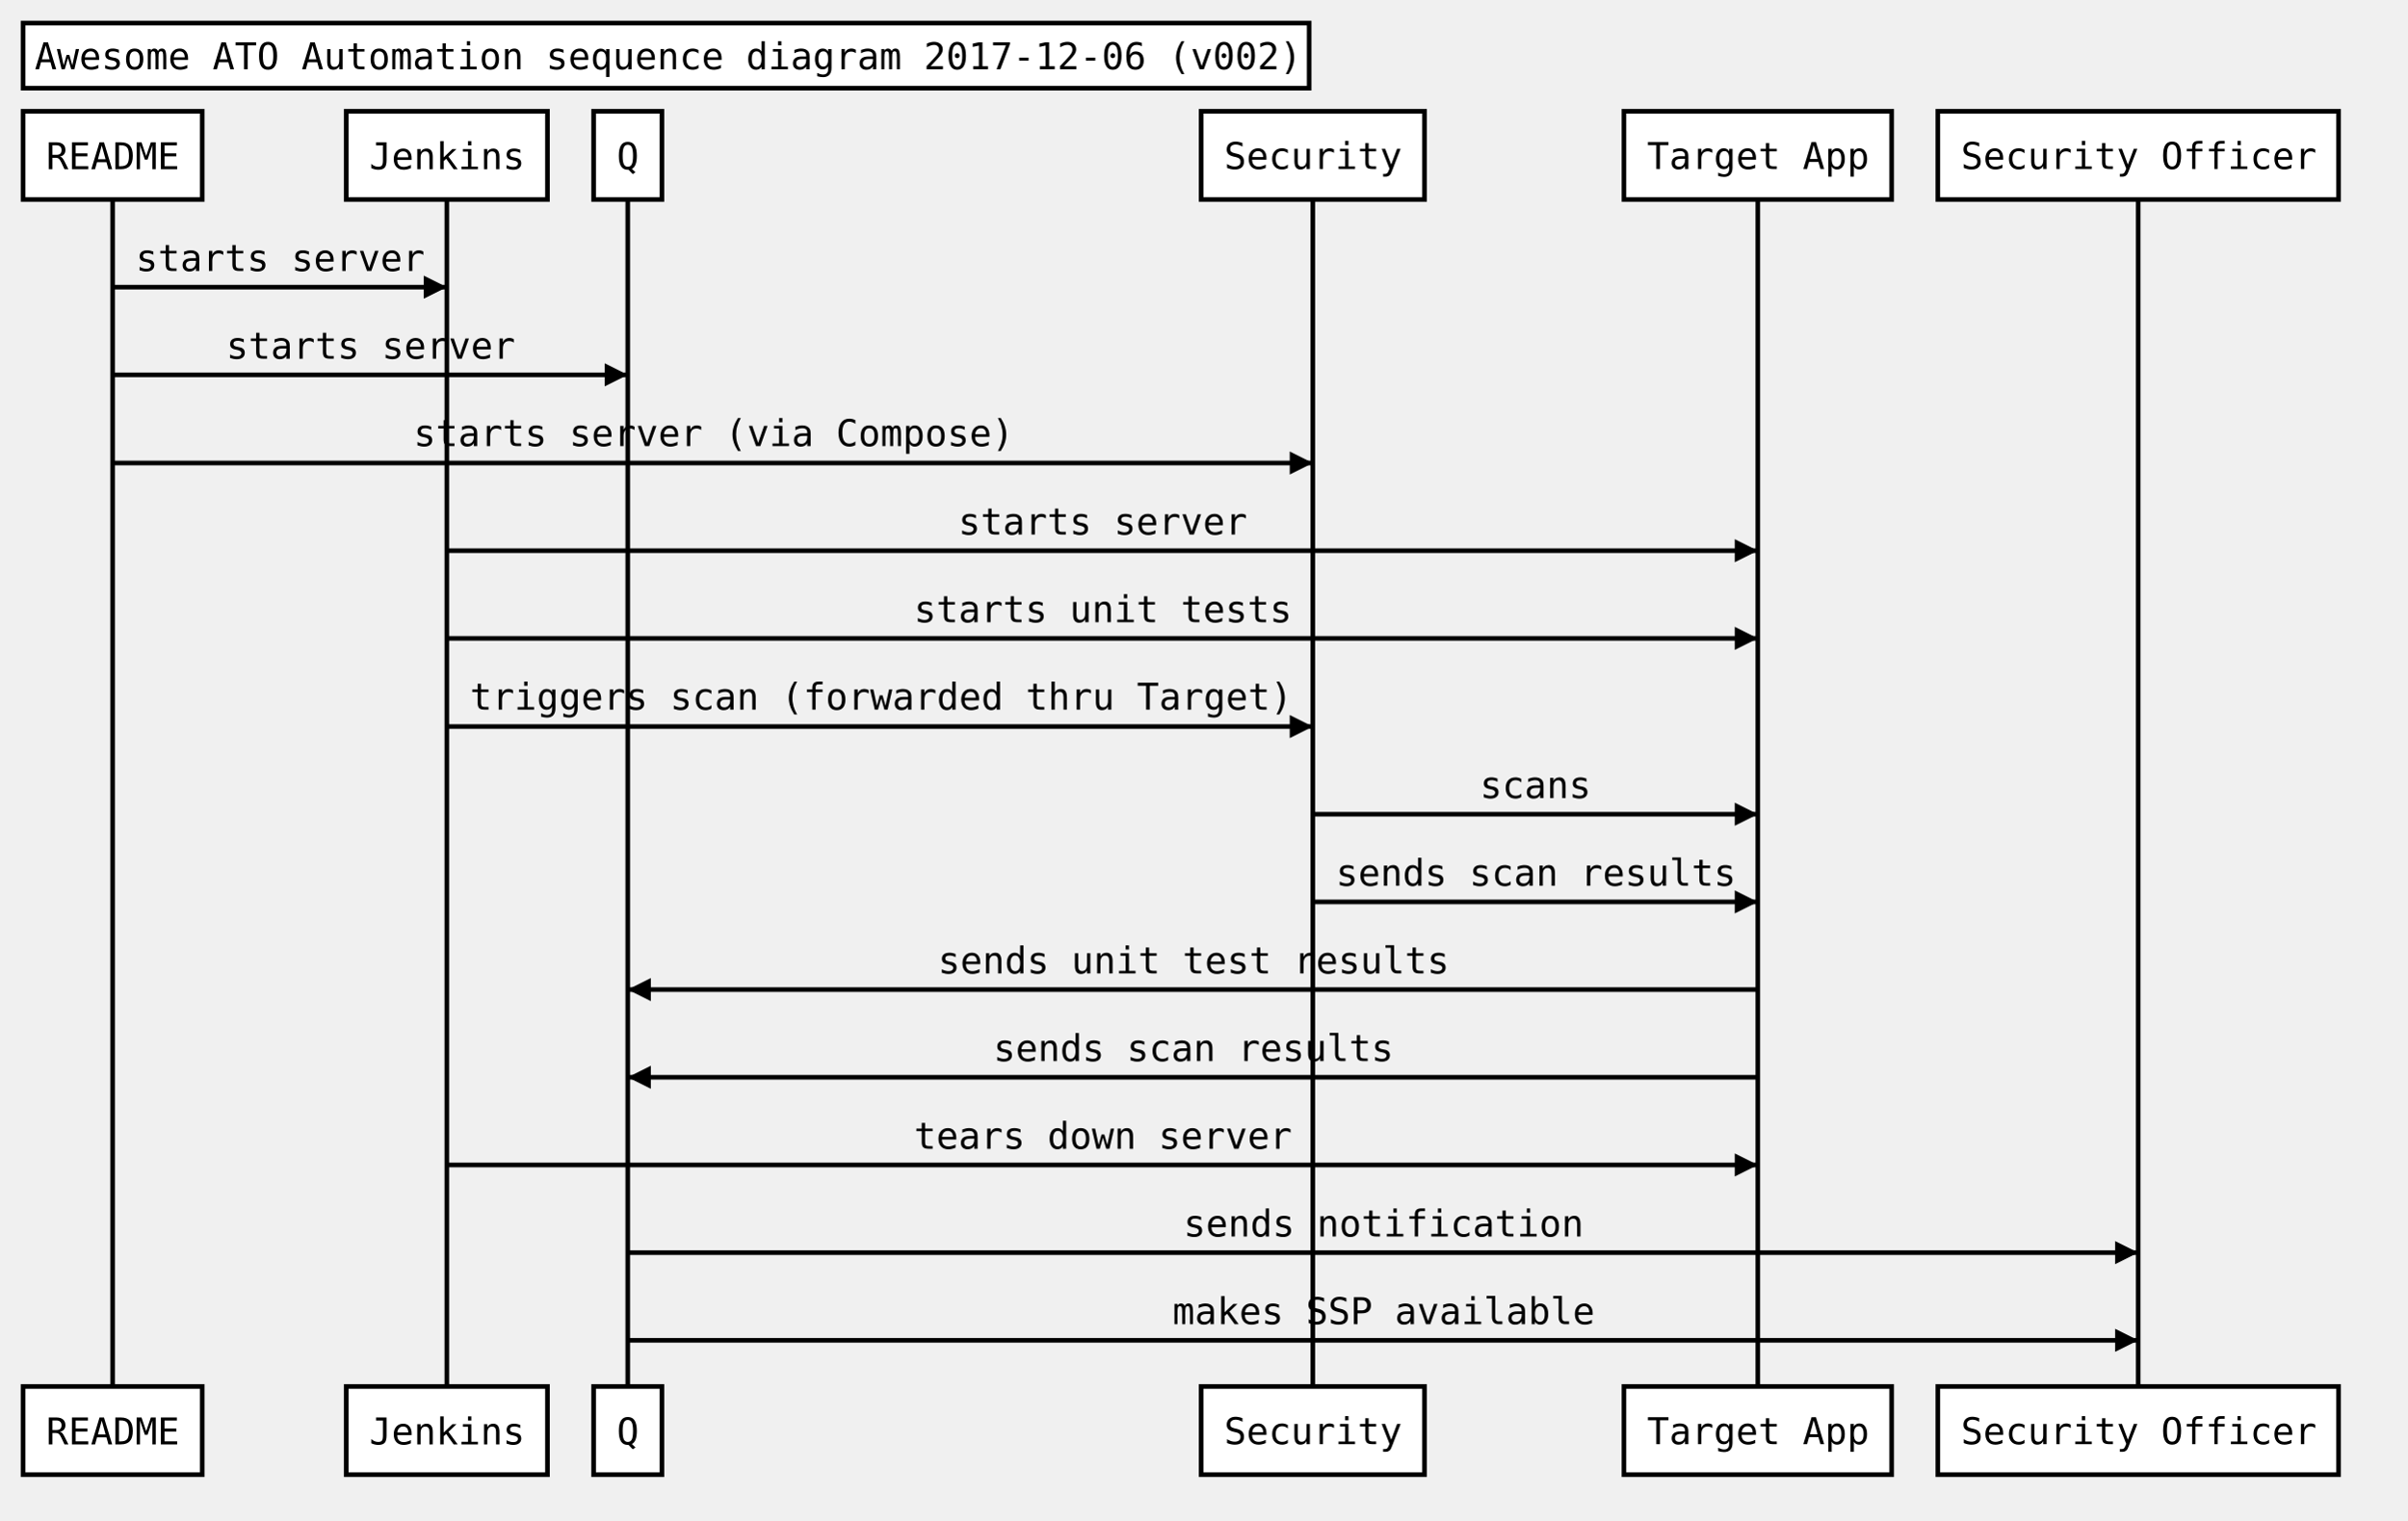
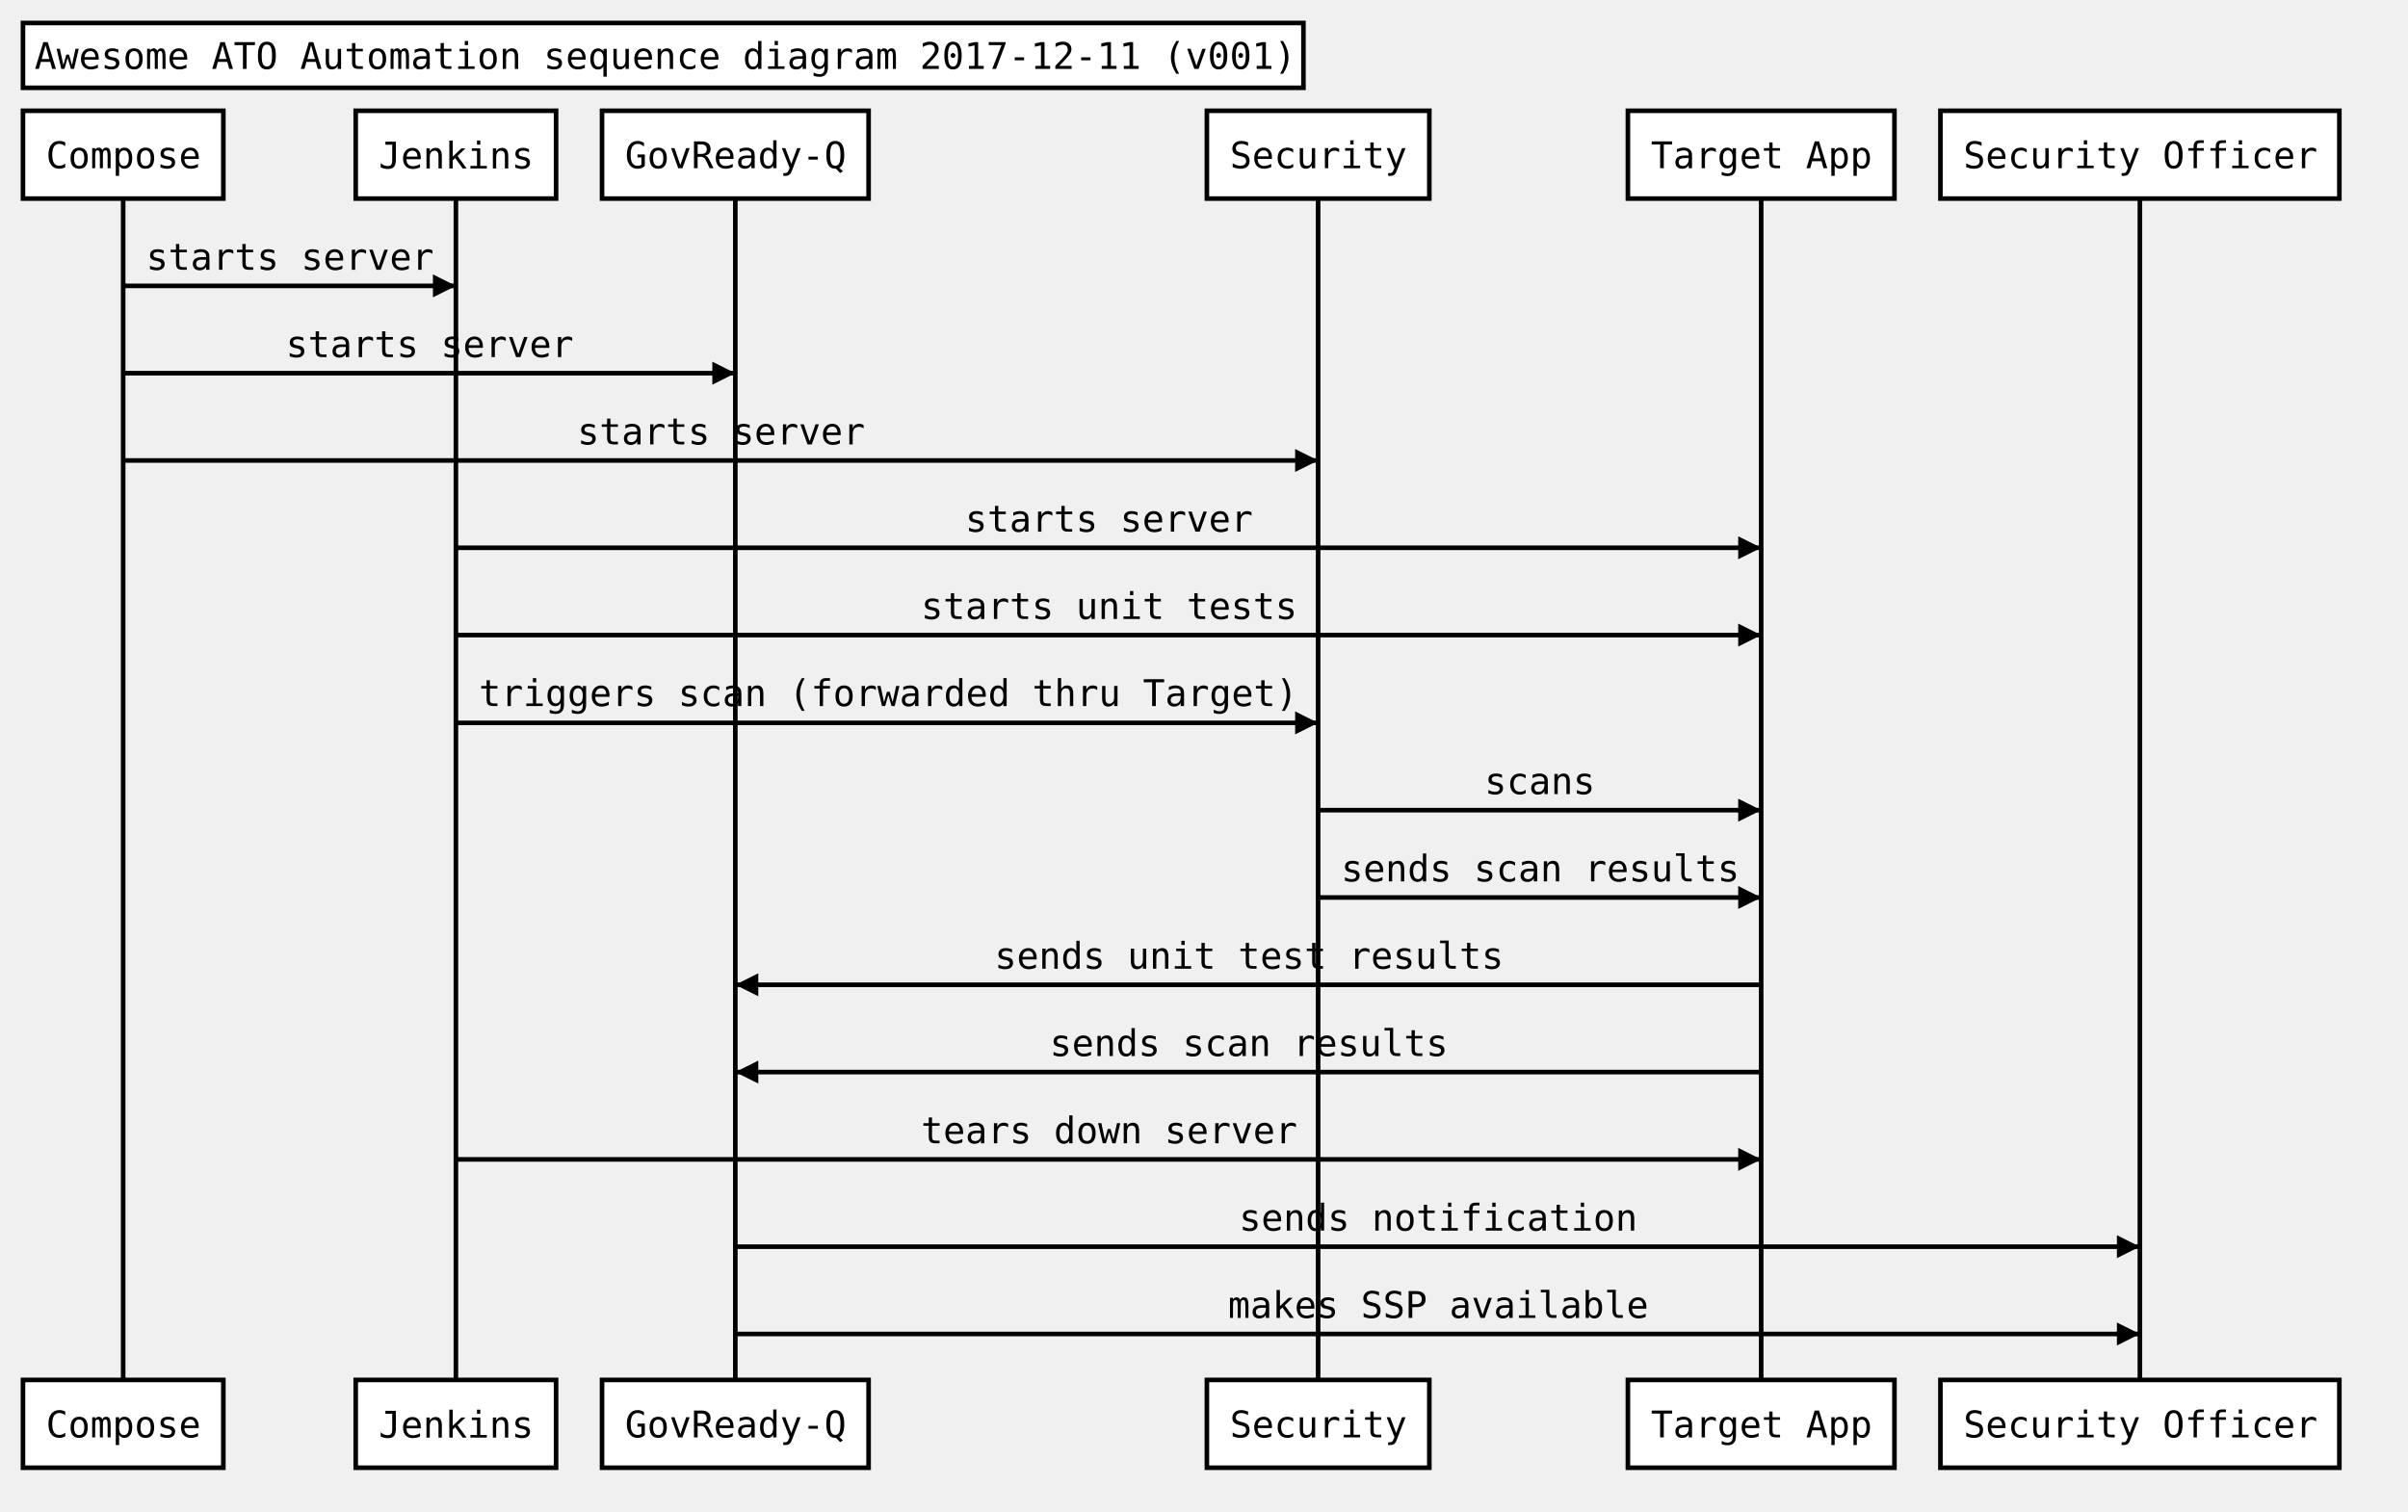
- <svg xmlns="http://www.w3.org/2000/svg" width="1043" height="659">
-   <source>Title:Awesome ATO Automation sequence diagram 2017-12-06 (v002)
- README-&gt;Jenkins:starts server
- README-&gt;Q:starts server
- README-&gt;Security:starts server (via Compose)
+ <svg xmlns="http://www.w3.org/2000/svg" width="1048" height="658">
+   <source>Title:Awesome ATO Automation sequence diagram 2017-12-11 (v001)
+ Compose-&gt;Jenkins:starts server
+ Compose-&gt;GovReady‐Q:starts server
+ Compose-&gt;Security:starts server
Jenkins-&gt;Target App:starts server
Jenkins-&gt;Target App:starts unit tests
Jenkins-&gt;Security:triggers scan (forwarded thru Target)
Security-&gt;Target App:scans
Security-&gt;Target App:sends scan results
- Target App-&gt;Q:sends unit test results
- Target App-&gt;Q:sends scan results
+ Target App-&gt;GovReady‐Q:sends unit test results
+ Target App-&gt;GovReady‐Q:sends scan results
Jenkins-&gt;Target App:tears down server
- Q-&gt;Security Officer:sends notification
- Q-&gt;Security Officer:makes SSP available</source>
+ GovReady‐Q-&gt;Security Officer:sends notification
+ GovReady‐Q-&gt;Security Officer:makes SSP available</source>
  <defs>
    <marker viewBox="0 0 5 5" markerWidth="5" markerHeight="5" orient="auto" refX="5" refY="2.5" id="markerArrowBlock">
      <path d="M 0 0 L 5 2.5 L 0 5 z" />
    </marker>
    <marker viewBox="0 0 9.6 16" markerWidth="4" markerHeight="16" orient="auto" refX="9.6" refY="8" id="markerArrowOpen">
      <path d="M 9.6,8 1.92,16 0,13.7 5.76,8 0,2.286 1.92,0 9.6,8 z" />
    </marker>
  </defs>
  <g class="title">
    <rect x="10" y="10" width="557.281" height="28.219" stroke="#000000" fill="#ffffff" style="stroke-width: 2;" />
    <text x="15" y="30" style="font-size: 16px; font-family: &quot;Andale Mono&quot;, monospace;">
-       <tspan x="15">Awesome ATO Automation sequence diagram 2017-12-06 (v002)</tspan>
+       <tspan x="15">Awesome ATO Automation sequence diagram 2017-12-11 (v001)</tspan>
    </text>
  </g>
  <g class="actor">
-     <rect x="10" y="48.219" width="77.609" height="38.219" stroke="#000000" fill="#ffffff" style="stroke-width: 2;" />
-     <text x="20" y="73.328" style="font-size: 16px; font-family: &quot;Andale Mono&quot;, monospace;">
-       <tspan x="20">README</tspan>
+     <rect x="10" y="48.219" width="87.203" height="38.219" stroke="#000000" fill="#ffffff" style="stroke-width: 2;" />
+     <text x="20" y="73.219" style="font-size: 16px; font-family: &quot;Andale Mono&quot;, monospace;">
+       <tspan x="20">Compose</tspan>
    </text>
  </g>
  <g class="actor">
-     <rect x="10" y="600.875" width="77.609" height="38.219" stroke="#000000" fill="#ffffff" style="stroke-width: 2;" />
-     <text x="20" y="625.984" style="font-size: 16px; font-family: &quot;Andale Mono&quot;, monospace;">
-       <tspan x="20">README</tspan>
+     <rect x="10" y="600.656" width="87.203" height="38.219" stroke="#000000" fill="#ffffff" style="stroke-width: 2;" />
+     <text x="20" y="625.656" style="font-size: 16px; font-family: &quot;Andale Mono&quot;, monospace;">
+       <tspan x="20">Compose</tspan>
    </text>
  </g>
-   <line x1="48.805" x2="48.805" y1="86.438" y2="600.875" stroke="#000000" fill="none" style="stroke-width: 2;" />
+   <line x1="53.602" x2="53.602" y1="86.438" y2="600.656" stroke="#000000" fill="none" style="stroke-width: 2;" />
  <g class="actor">
-     <rect x="150.016" y="48.219" width="87.203" height="38.219" stroke="#000000" fill="#ffffff" style="stroke-width: 2;" />
-     <text x="160.016" y="73.328" style="font-size: 16px; font-family: &quot;Andale Mono&quot;, monospace;">
-       <tspan x="160.016">Jenkins</tspan>
+     <rect x="154.812" y="48.219" width="87.203" height="38.219" stroke="#000000" fill="#ffffff" style="stroke-width: 2;" />
+     <text x="164.812" y="73.328" style="font-size: 16px; font-family: &quot;Andale Mono&quot;, monospace;">
+       <tspan x="164.812">Jenkins</tspan>
    </text>
  </g>
  <g class="actor">
-     <rect x="150.016" y="600.875" width="87.203" height="38.219" stroke="#000000" fill="#ffffff" style="stroke-width: 2;" />
-     <text x="160.016" y="625.984" style="font-size: 16px; font-family: &quot;Andale Mono&quot;, monospace;">
-       <tspan x="160.016">Jenkins</tspan>
+     <rect x="154.812" y="600.656" width="87.203" height="38.219" stroke="#000000" fill="#ffffff" style="stroke-width: 2;" />
+     <text x="164.812" y="625.766" style="font-size: 16px; font-family: &quot;Andale Mono&quot;, monospace;">
+       <tspan x="164.812">Jenkins</tspan>
    </text>
  </g>
-   <line x1="193.617" x2="193.617" y1="86.438" y2="600.875" stroke="#000000" fill="none" style="stroke-width: 2;" />
+   <line x1="198.414" x2="198.414" y1="86.438" y2="600.656" stroke="#000000" fill="none" style="stroke-width: 2;" />
  <g class="actor">
-     <rect x="257.219" y="48.219" width="29.594" height="38.219" stroke="#000000" fill="#ffffff" style="stroke-width: 2;" />
-     <text x="267.219" y="73.328" style="font-size: 16px; font-family: &quot;Andale Mono&quot;, monospace;">
-       <tspan x="267.219">Q</tspan>
+     <rect x="262.016" y="48.219" width="116.016" height="38.219" stroke="#000000" fill="#ffffff" style="stroke-width: 2;" />
+     <text x="272.016" y="73.219" style="font-size: 16px; font-family: &quot;Andale Mono&quot;, monospace;">
+       <tspan x="272.016">GovReady‐Q</tspan>
    </text>
  </g>
  <g class="actor">
-     <rect x="257.219" y="600.875" width="29.594" height="38.219" stroke="#000000" fill="#ffffff" style="stroke-width: 2;" />
-     <text x="267.219" y="625.984" style="font-size: 16px; font-family: &quot;Andale Mono&quot;, monospace;">
-       <tspan x="267.219">Q</tspan>
+     <rect x="262.016" y="600.656" width="116.016" height="38.219" stroke="#000000" fill="#ffffff" style="stroke-width: 2;" />
+     <text x="272.016" y="625.656" style="font-size: 16px; font-family: &quot;Andale Mono&quot;, monospace;">
+       <tspan x="272.016">GovReady‐Q</tspan>
    </text>
  </g>
-   <line x1="272.016" x2="272.016" y1="86.438" y2="600.875" stroke="#000000" fill="none" style="stroke-width: 2;" />
+   <line x1="320.023" x2="320.023" y1="86.438" y2="600.656" stroke="#000000" fill="none" style="stroke-width: 2;" />
  <g class="actor">
-     <rect x="520.461" y="48.219" width="96.812" height="38.219" stroke="#000000" fill="#ffffff" style="stroke-width: 2;" />
-     <text x="530.461" y="73.219" style="font-size: 16px; font-family: &quot;Andale Mono&quot;, monospace;">
-       <tspan x="530.461">Security</tspan>
+     <rect x="525.258" y="48.219" width="96.812" height="38.219" stroke="#000000" fill="#ffffff" style="stroke-width: 2;" />
+     <text x="535.258" y="73.219" style="font-size: 16px; font-family: &quot;Andale Mono&quot;, monospace;">
+       <tspan x="535.258">Security</tspan>
    </text>
  </g>
  <g class="actor">
-     <rect x="520.461" y="600.875" width="96.812" height="38.219" stroke="#000000" fill="#ffffff" style="stroke-width: 2;" />
-     <text x="530.461" y="625.875" style="font-size: 16px; font-family: &quot;Andale Mono&quot;, monospace;">
-       <tspan x="530.461">Security</tspan>
+     <rect x="525.258" y="600.656" width="96.812" height="38.219" stroke="#000000" fill="#ffffff" style="stroke-width: 2;" />
+     <text x="535.258" y="625.656" style="font-size: 16px; font-family: &quot;Andale Mono&quot;, monospace;">
+       <tspan x="535.258">Security</tspan>
    </text>
  </g>
-   <line x1="568.867" x2="568.867" y1="86.438" y2="600.875" stroke="#000000" fill="none" style="stroke-width: 2;" />
+   <line x1="573.664" x2="573.664" y1="86.438" y2="600.656" stroke="#000000" fill="none" style="stroke-width: 2;" />
  <g class="actor">
-     <rect x="703.688" y="48.219" width="116.016" height="38.219" stroke="#000000" fill="#ffffff" style="stroke-width: 2;" />
-     <text x="713.688" y="73.219" style="font-size: 16px; font-family: &quot;Andale Mono&quot;, monospace;">
-       <tspan x="713.688">Target App</tspan>
+     <rect x="708.484" y="48.219" width="116.016" height="38.219" stroke="#000000" fill="#ffffff" style="stroke-width: 2;" />
+     <text x="718.484" y="73.219" style="font-size: 16px; font-family: &quot;Andale Mono&quot;, monospace;">
+       <tspan x="718.484">Target App</tspan>
    </text>
  </g>
  <g class="actor">
-     <rect x="703.688" y="600.875" width="116.016" height="38.219" stroke="#000000" fill="#ffffff" style="stroke-width: 2;" />
-     <text x="713.688" y="625.875" style="font-size: 16px; font-family: &quot;Andale Mono&quot;, monospace;">
-       <tspan x="713.688">Target App</tspan>
+     <rect x="708.484" y="600.656" width="116.016" height="38.219" stroke="#000000" fill="#ffffff" style="stroke-width: 2;" />
+     <text x="718.484" y="625.656" style="font-size: 16px; font-family: &quot;Andale Mono&quot;, monospace;">
+       <tspan x="718.484">Target App</tspan>
    </text>
  </g>
-   <line x1="761.695" x2="761.695" y1="86.438" y2="600.875" stroke="#000000" fill="none" style="stroke-width: 2;" />
+   <line x1="766.492" x2="766.492" y1="86.438" y2="600.656" stroke="#000000" fill="none" style="stroke-width: 2;" />
  <g class="actor">
-     <rect x="839.703" y="48.219" width="173.625" height="38.219" stroke="#000000" fill="#ffffff" style="stroke-width: 2;" />
-     <text x="849.703" y="73.219" style="font-size: 16px; font-family: &quot;Andale Mono&quot;, monospace;">
-       <tspan x="849.703">Security Officer</tspan>
+     <rect x="844.5" y="48.219" width="173.625" height="38.219" stroke="#000000" fill="#ffffff" style="stroke-width: 2;" />
+     <text x="854.5" y="73.219" style="font-size: 16px; font-family: &quot;Andale Mono&quot;, monospace;">
+       <tspan x="854.5">Security Officer</tspan>
    </text>
  </g>
  <g class="actor">
-     <rect x="839.703" y="600.875" width="173.625" height="38.219" stroke="#000000" fill="#ffffff" style="stroke-width: 2;" />
-     <text x="849.703" y="625.875" style="font-size: 16px; font-family: &quot;Andale Mono&quot;, monospace;">
-       <tspan x="849.703">Security Officer</tspan>
+     <rect x="844.5" y="600.656" width="173.625" height="38.219" stroke="#000000" fill="#ffffff" style="stroke-width: 2;" />
+     <text x="854.5" y="625.656" style="font-size: 16px; font-family: &quot;Andale Mono&quot;, monospace;">
+       <tspan x="854.5">Security Officer</tspan>
    </text>
  </g>
-   <line x1="926.516" x2="926.516" y1="86.438" y2="600.875" stroke="#000000" fill="none" style="stroke-width: 2;" />
+   <line x1="931.312" x2="931.312" y1="86.438" y2="600.656" stroke="#000000" fill="none" style="stroke-width: 2;" />
  <g class="signal">
-     <text x="58.805" y="117.438" style="font-size: 16px; font-family: &quot;Andale Mono&quot;, monospace;">
-       <tspan x="58.805">starts server</tspan>
+     <text x="63.602" y="117.438" style="font-size: 16px; font-family: &quot;Andale Mono&quot;, monospace;">
+       <tspan x="63.602">starts server</tspan>
    </text>
-     <line x1="48.805" x2="193.617" y1="124.438" y2="124.438" stroke="#000000" fill="none" style="stroke-width: 2; marker-end: url(&quot;#markerArrowBlock&quot;);" />
+     <line x1="53.602" x2="198.414" y1="124.438" y2="124.438" stroke="#000000" fill="none" style="stroke-width: 2; marker-end: url(&quot;#markerArrowBlock&quot;);" />
  </g>
  <g class="signal">
-     <text x="98.004" y="155.438" style="font-size: 16px; font-family: &quot;Andale Mono&quot;, monospace;">
-       <tspan x="98.004">starts server</tspan>
+     <text x="124.406" y="155.438" style="font-size: 16px; font-family: &quot;Andale Mono&quot;, monospace;">
+       <tspan x="124.406">starts server</tspan>
    </text>
-     <line x1="48.805" x2="272.016" y1="162.438" y2="162.438" stroke="#000000" fill="none" style="stroke-width: 2; marker-end: url(&quot;#markerArrowBlock&quot;);" />
+     <line x1="53.602" x2="320.023" y1="162.438" y2="162.438" stroke="#000000" fill="none" style="stroke-width: 2; marker-end: url(&quot;#markerArrowBlock&quot;);" />
  </g>
  <g class="signal">
-     <text x="179.219" y="193.328" style="font-size: 16px; font-family: &quot;Andale Mono&quot;, monospace;">
-       <tspan x="179.219">starts server (via Compose)</tspan>
+     <text x="251.227" y="193.438" style="font-size: 16px; font-family: &quot;Andale Mono&quot;, monospace;">
+       <tspan x="251.227">starts server</tspan>
    </text>
-     <line x1="48.805" x2="568.867" y1="200.656" y2="200.656" stroke="#000000" fill="none" style="stroke-width: 2; marker-end: url(&quot;#markerArrowBlock&quot;);" />
+     <line x1="53.602" x2="573.664" y1="200.438" y2="200.438" stroke="#000000" fill="none" style="stroke-width: 2; marker-end: url(&quot;#markerArrowBlock&quot;);" />
  </g>
  <g class="signal">
-     <text x="415.25" y="231.656" style="font-size: 16px; font-family: &quot;Andale Mono&quot;, monospace;">
-       <tspan x="415.25">starts server</tspan>
+     <text x="420.047" y="231.438" style="font-size: 16px; font-family: &quot;Andale Mono&quot;, monospace;">
+       <tspan x="420.047">starts server</tspan>
    </text>
-     <line x1="193.617" x2="761.695" y1="238.656" y2="238.656" stroke="#000000" fill="none" style="stroke-width: 2; marker-end: url(&quot;#markerArrowBlock&quot;);" />
+     <line x1="198.414" x2="766.492" y1="238.438" y2="238.438" stroke="#000000" fill="none" style="stroke-width: 2; marker-end: url(&quot;#markerArrowBlock&quot;);" />
  </g>
  <g class="signal">
-     <text x="396.047" y="269.656" style="font-size: 16px; font-family: &quot;Andale Mono&quot;, monospace;">
-       <tspan x="396.047">starts unit tests</tspan>
+     <text x="400.844" y="269.438" style="font-size: 16px; font-family: &quot;Andale Mono&quot;, monospace;">
+       <tspan x="400.844">starts unit tests</tspan>
    </text>
-     <line x1="193.617" x2="761.695" y1="276.656" y2="276.656" stroke="#000000" fill="none" style="stroke-width: 2; marker-end: url(&quot;#markerArrowBlock&quot;);" />
+     <line x1="198.414" x2="766.492" y1="276.438" y2="276.438" stroke="#000000" fill="none" style="stroke-width: 2; marker-end: url(&quot;#markerArrowBlock&quot;);" />
  </g>
  <g class="signal">
-     <text x="203.617" y="307.547" style="font-size: 16px; font-family: &quot;Andale Mono&quot;, monospace;">
-       <tspan x="203.617">triggers scan (forwarded thru Target)</tspan>
+     <text x="208.414" y="307.328" style="font-size: 16px; font-family: &quot;Andale Mono&quot;, monospace;">
+       <tspan x="208.414">triggers scan (forwarded thru Target)</tspan>
    </text>
-     <line x1="193.617" x2="568.867" y1="314.875" y2="314.875" stroke="#000000" fill="none" style="stroke-width: 2; marker-end: url(&quot;#markerArrowBlock&quot;);" />
+     <line x1="198.414" x2="573.664" y1="314.656" y2="314.656" stroke="#000000" fill="none" style="stroke-width: 2; marker-end: url(&quot;#markerArrowBlock&quot;);" />
  </g>
  <g class="signal">
-     <text x="641.281" y="345.875" style="font-size: 16px; font-family: &quot;Andale Mono&quot;, monospace;">
-       <tspan x="641.281">scans</tspan>
+     <text x="646.078" y="345.656" style="font-size: 16px; font-family: &quot;Andale Mono&quot;, monospace;">
+       <tspan x="646.078">scans</tspan>
    </text>
-     <line x1="568.867" x2="761.695" y1="352.875" y2="352.875" stroke="#000000" fill="none" style="stroke-width: 2; marker-end: url(&quot;#markerArrowBlock&quot;);" />
+     <line x1="573.664" x2="766.492" y1="352.656" y2="352.656" stroke="#000000" fill="none" style="stroke-width: 2; marker-end: url(&quot;#markerArrowBlock&quot;);" />
  </g>
  <g class="signal">
-     <text x="578.867" y="383.875" style="font-size: 16px; font-family: &quot;Andale Mono&quot;, monospace;">
-       <tspan x="578.867">sends scan results</tspan>
+     <text x="583.664" y="383.656" style="font-size: 16px; font-family: &quot;Andale Mono&quot;, monospace;">
+       <tspan x="583.664">sends scan results</tspan>
    </text>
-     <line x1="568.867" x2="761.695" y1="390.875" y2="390.875" stroke="#000000" fill="none" style="stroke-width: 2; marker-end: url(&quot;#markerArrowBlock&quot;);" />
+     <line x1="573.664" x2="766.492" y1="390.656" y2="390.656" stroke="#000000" fill="none" style="stroke-width: 2; marker-end: url(&quot;#markerArrowBlock&quot;);" />
  </g>
  <g class="signal">
-     <text x="406.441" y="421.875" style="font-size: 16px; font-family: &quot;Andale Mono&quot;, monospace;">
-       <tspan x="406.441">sends unit test results</tspan>
+     <text x="432.844" y="421.656" style="font-size: 16px; font-family: &quot;Andale Mono&quot;, monospace;">
+       <tspan x="432.844">sends unit test results</tspan>
    </text>
-     <line x1="761.695" x2="272.016" y1="428.875" y2="428.875" stroke="#000000" fill="none" style="stroke-width: 2; marker-end: url(&quot;#markerArrowBlock&quot;);" />
+     <line x1="766.492" x2="320.023" y1="428.656" y2="428.656" stroke="#000000" fill="none" style="stroke-width: 2; marker-end: url(&quot;#markerArrowBlock&quot;);" />
  </g>
  <g class="signal">
-     <text x="430.441" y="459.875" style="font-size: 16px; font-family: &quot;Andale Mono&quot;, monospace;">
-       <tspan x="430.441">sends scan results</tspan>
+     <text x="456.844" y="459.656" style="font-size: 16px; font-family: &quot;Andale Mono&quot;, monospace;">
+       <tspan x="456.844">sends scan results</tspan>
    </text>
-     <line x1="761.695" x2="272.016" y1="466.875" y2="466.875" stroke="#000000" fill="none" style="stroke-width: 2; marker-end: url(&quot;#markerArrowBlock&quot;);" />
+     <line x1="766.492" x2="320.023" y1="466.656" y2="466.656" stroke="#000000" fill="none" style="stroke-width: 2; marker-end: url(&quot;#markerArrowBlock&quot;);" />
  </g>
  <g class="signal">
-     <text x="396.047" y="497.875" style="font-size: 16px; font-family: &quot;Andale Mono&quot;, monospace;">
-       <tspan x="396.047">tears down server</tspan>
+     <text x="400.844" y="497.656" style="font-size: 16px; font-family: &quot;Andale Mono&quot;, monospace;">
+       <tspan x="400.844">tears down server</tspan>
    </text>
-     <line x1="193.617" x2="761.695" y1="504.875" y2="504.875" stroke="#000000" fill="none" style="stroke-width: 2; marker-end: url(&quot;#markerArrowBlock&quot;);" />
+     <line x1="198.414" x2="766.492" y1="504.656" y2="504.656" stroke="#000000" fill="none" style="stroke-width: 2; marker-end: url(&quot;#markerArrowBlock&quot;);" />
  </g>
  <g class="signal">
-     <text x="512.852" y="535.875" style="font-size: 16px; font-family: &quot;Andale Mono&quot;, monospace;">
-       <tspan x="512.852">sends notification</tspan>
+     <text x="539.254" y="535.656" style="font-size: 16px; font-family: &quot;Andale Mono&quot;, monospace;">
+       <tspan x="539.254">sends notification</tspan>
    </text>
-     <line x1="272.016" x2="926.516" y1="542.875" y2="542.875" stroke="#000000" fill="none" style="stroke-width: 2; marker-end: url(&quot;#markerArrowBlock&quot;);" />
+     <line x1="320.023" x2="931.312" y1="542.656" y2="542.656" stroke="#000000" fill="none" style="stroke-width: 2; marker-end: url(&quot;#markerArrowBlock&quot;);" />
  </g>
  <g class="signal">
-     <text x="508.055" y="573.875" style="font-size: 16px; font-family: &quot;Andale Mono&quot;, monospace;">
-       <tspan x="508.055">makes SSP available</tspan>
+     <text x="534.457" y="573.656" style="font-size: 16px; font-family: &quot;Andale Mono&quot;, monospace;">
+       <tspan x="534.457">makes SSP available</tspan>
    </text>
-     <line x1="272.016" x2="926.516" y1="580.875" y2="580.875" stroke="#000000" fill="none" style="stroke-width: 2; marker-end: url(&quot;#markerArrowBlock&quot;);" />
+     <line x1="320.023" x2="931.312" y1="580.656" y2="580.656" stroke="#000000" fill="none" style="stroke-width: 2; marker-end: url(&quot;#markerArrowBlock&quot;);" />
  </g>
</svg>
